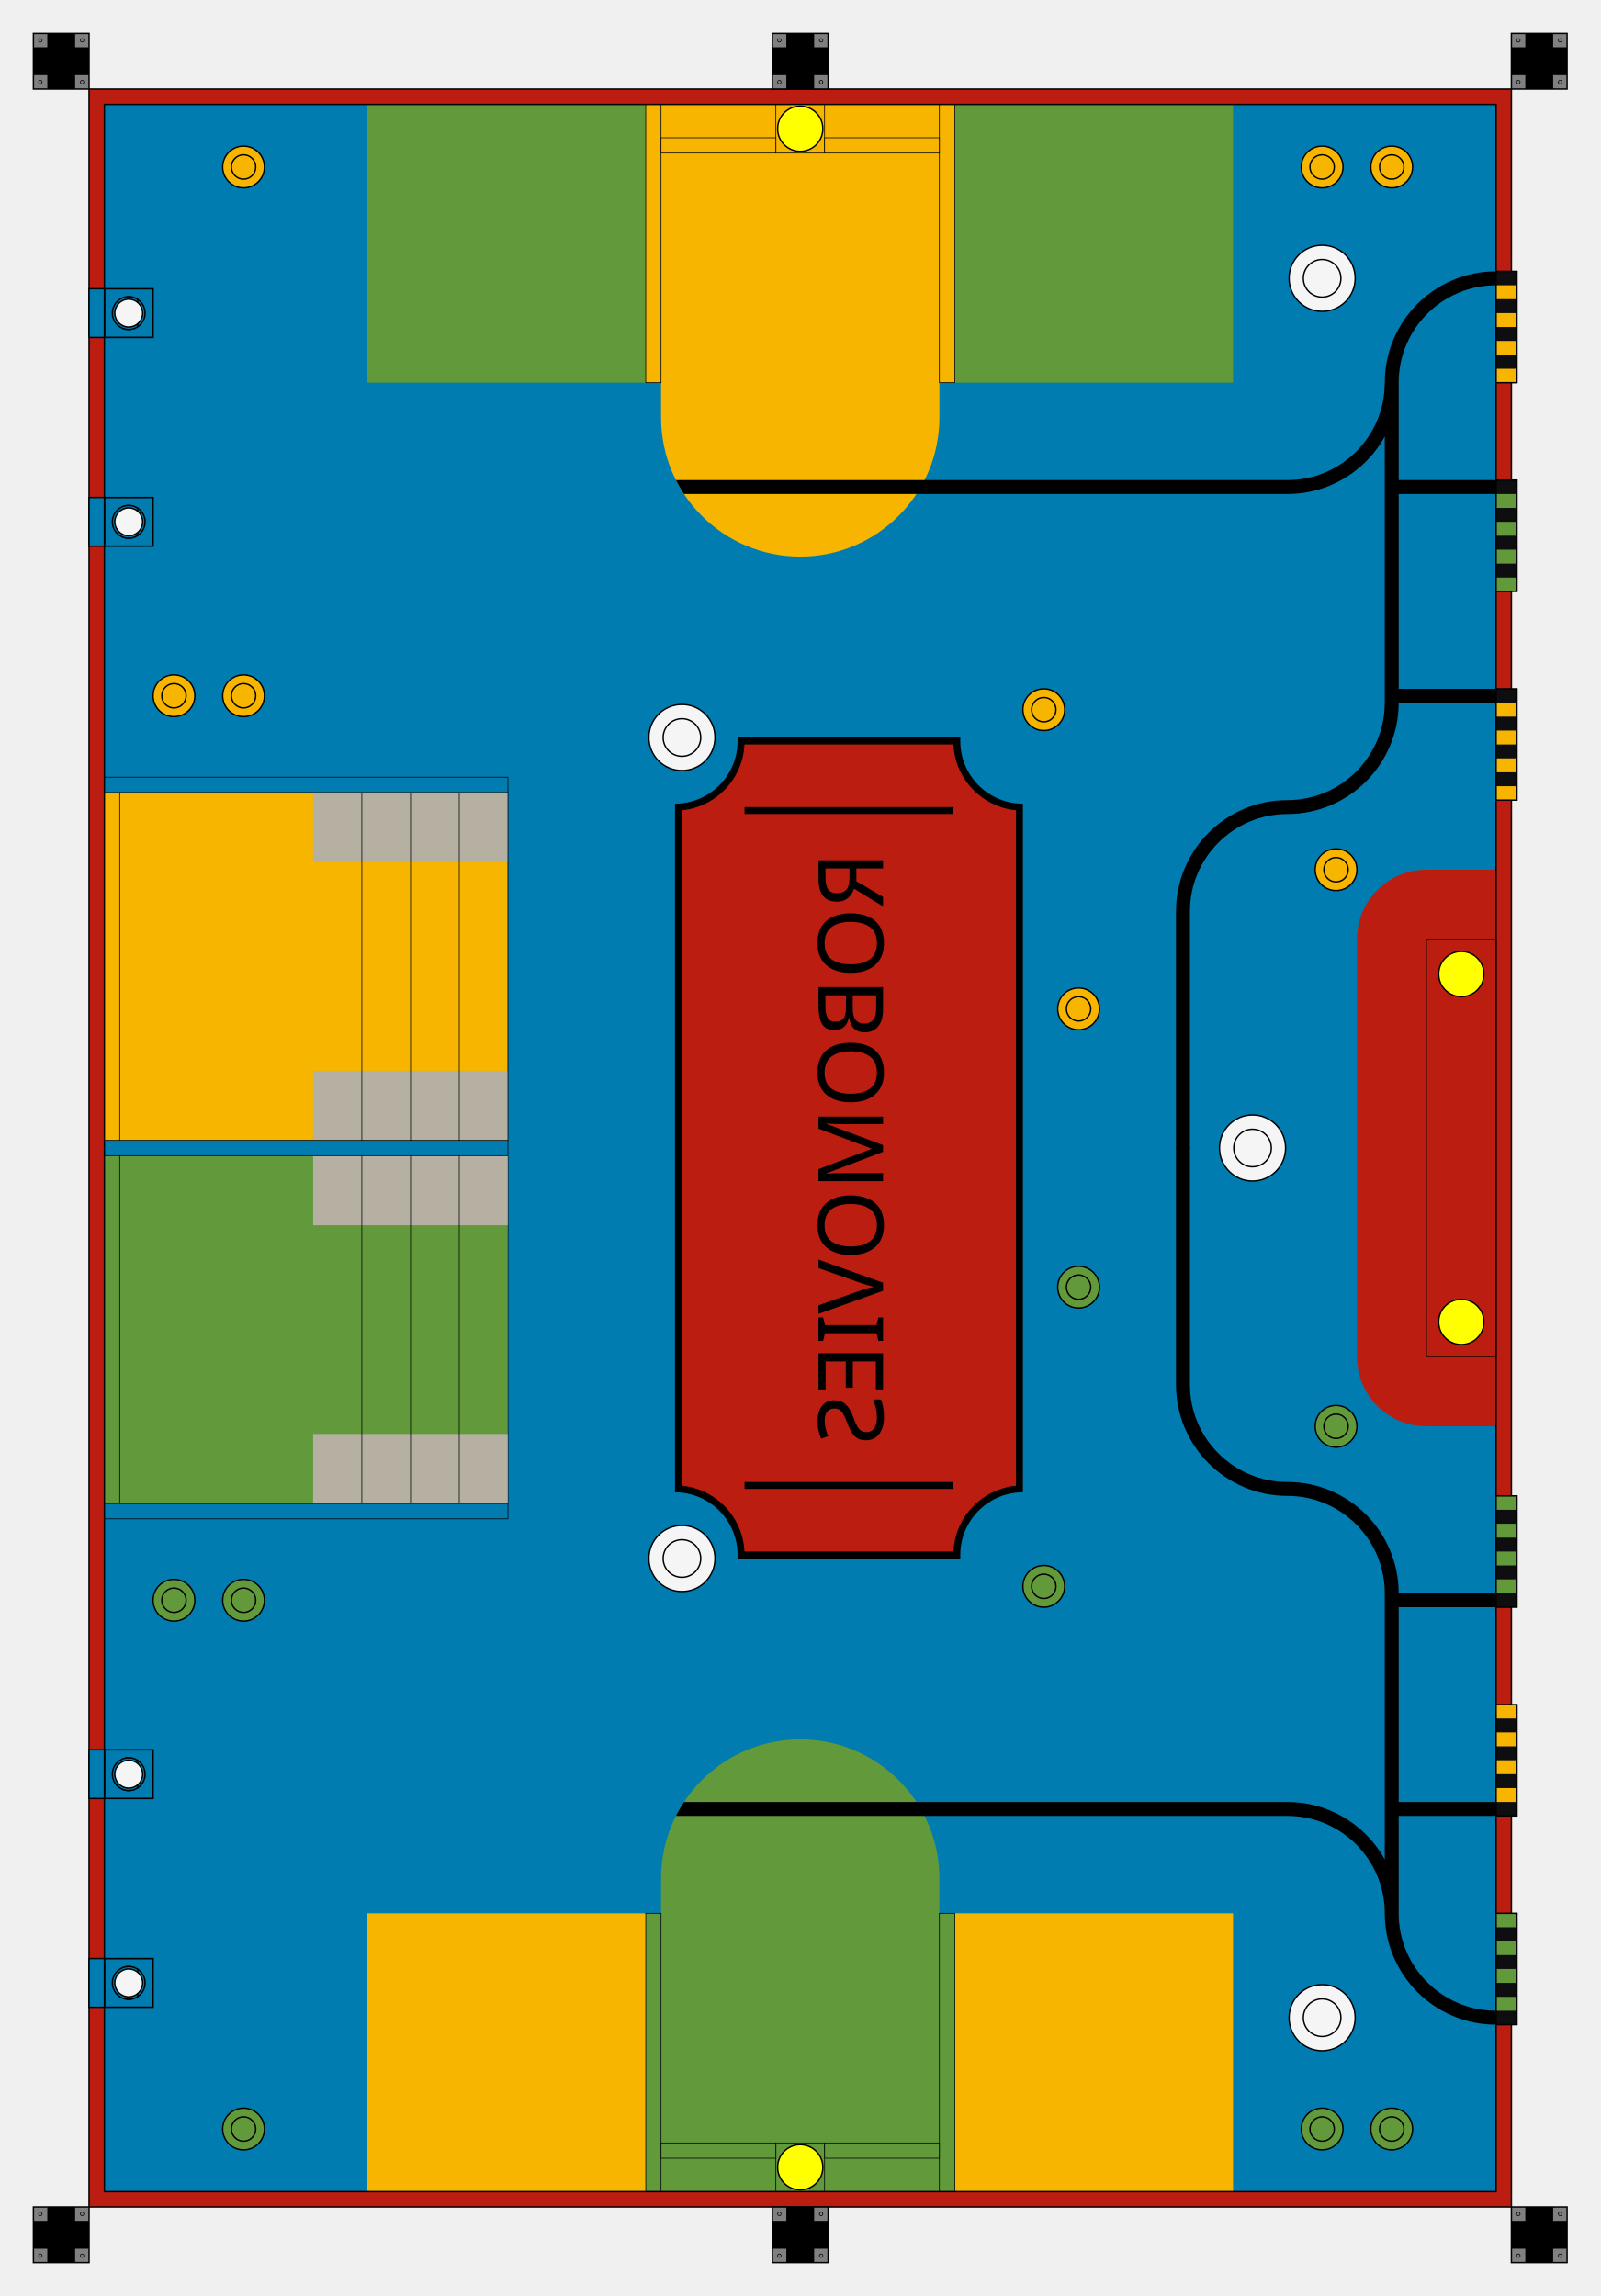
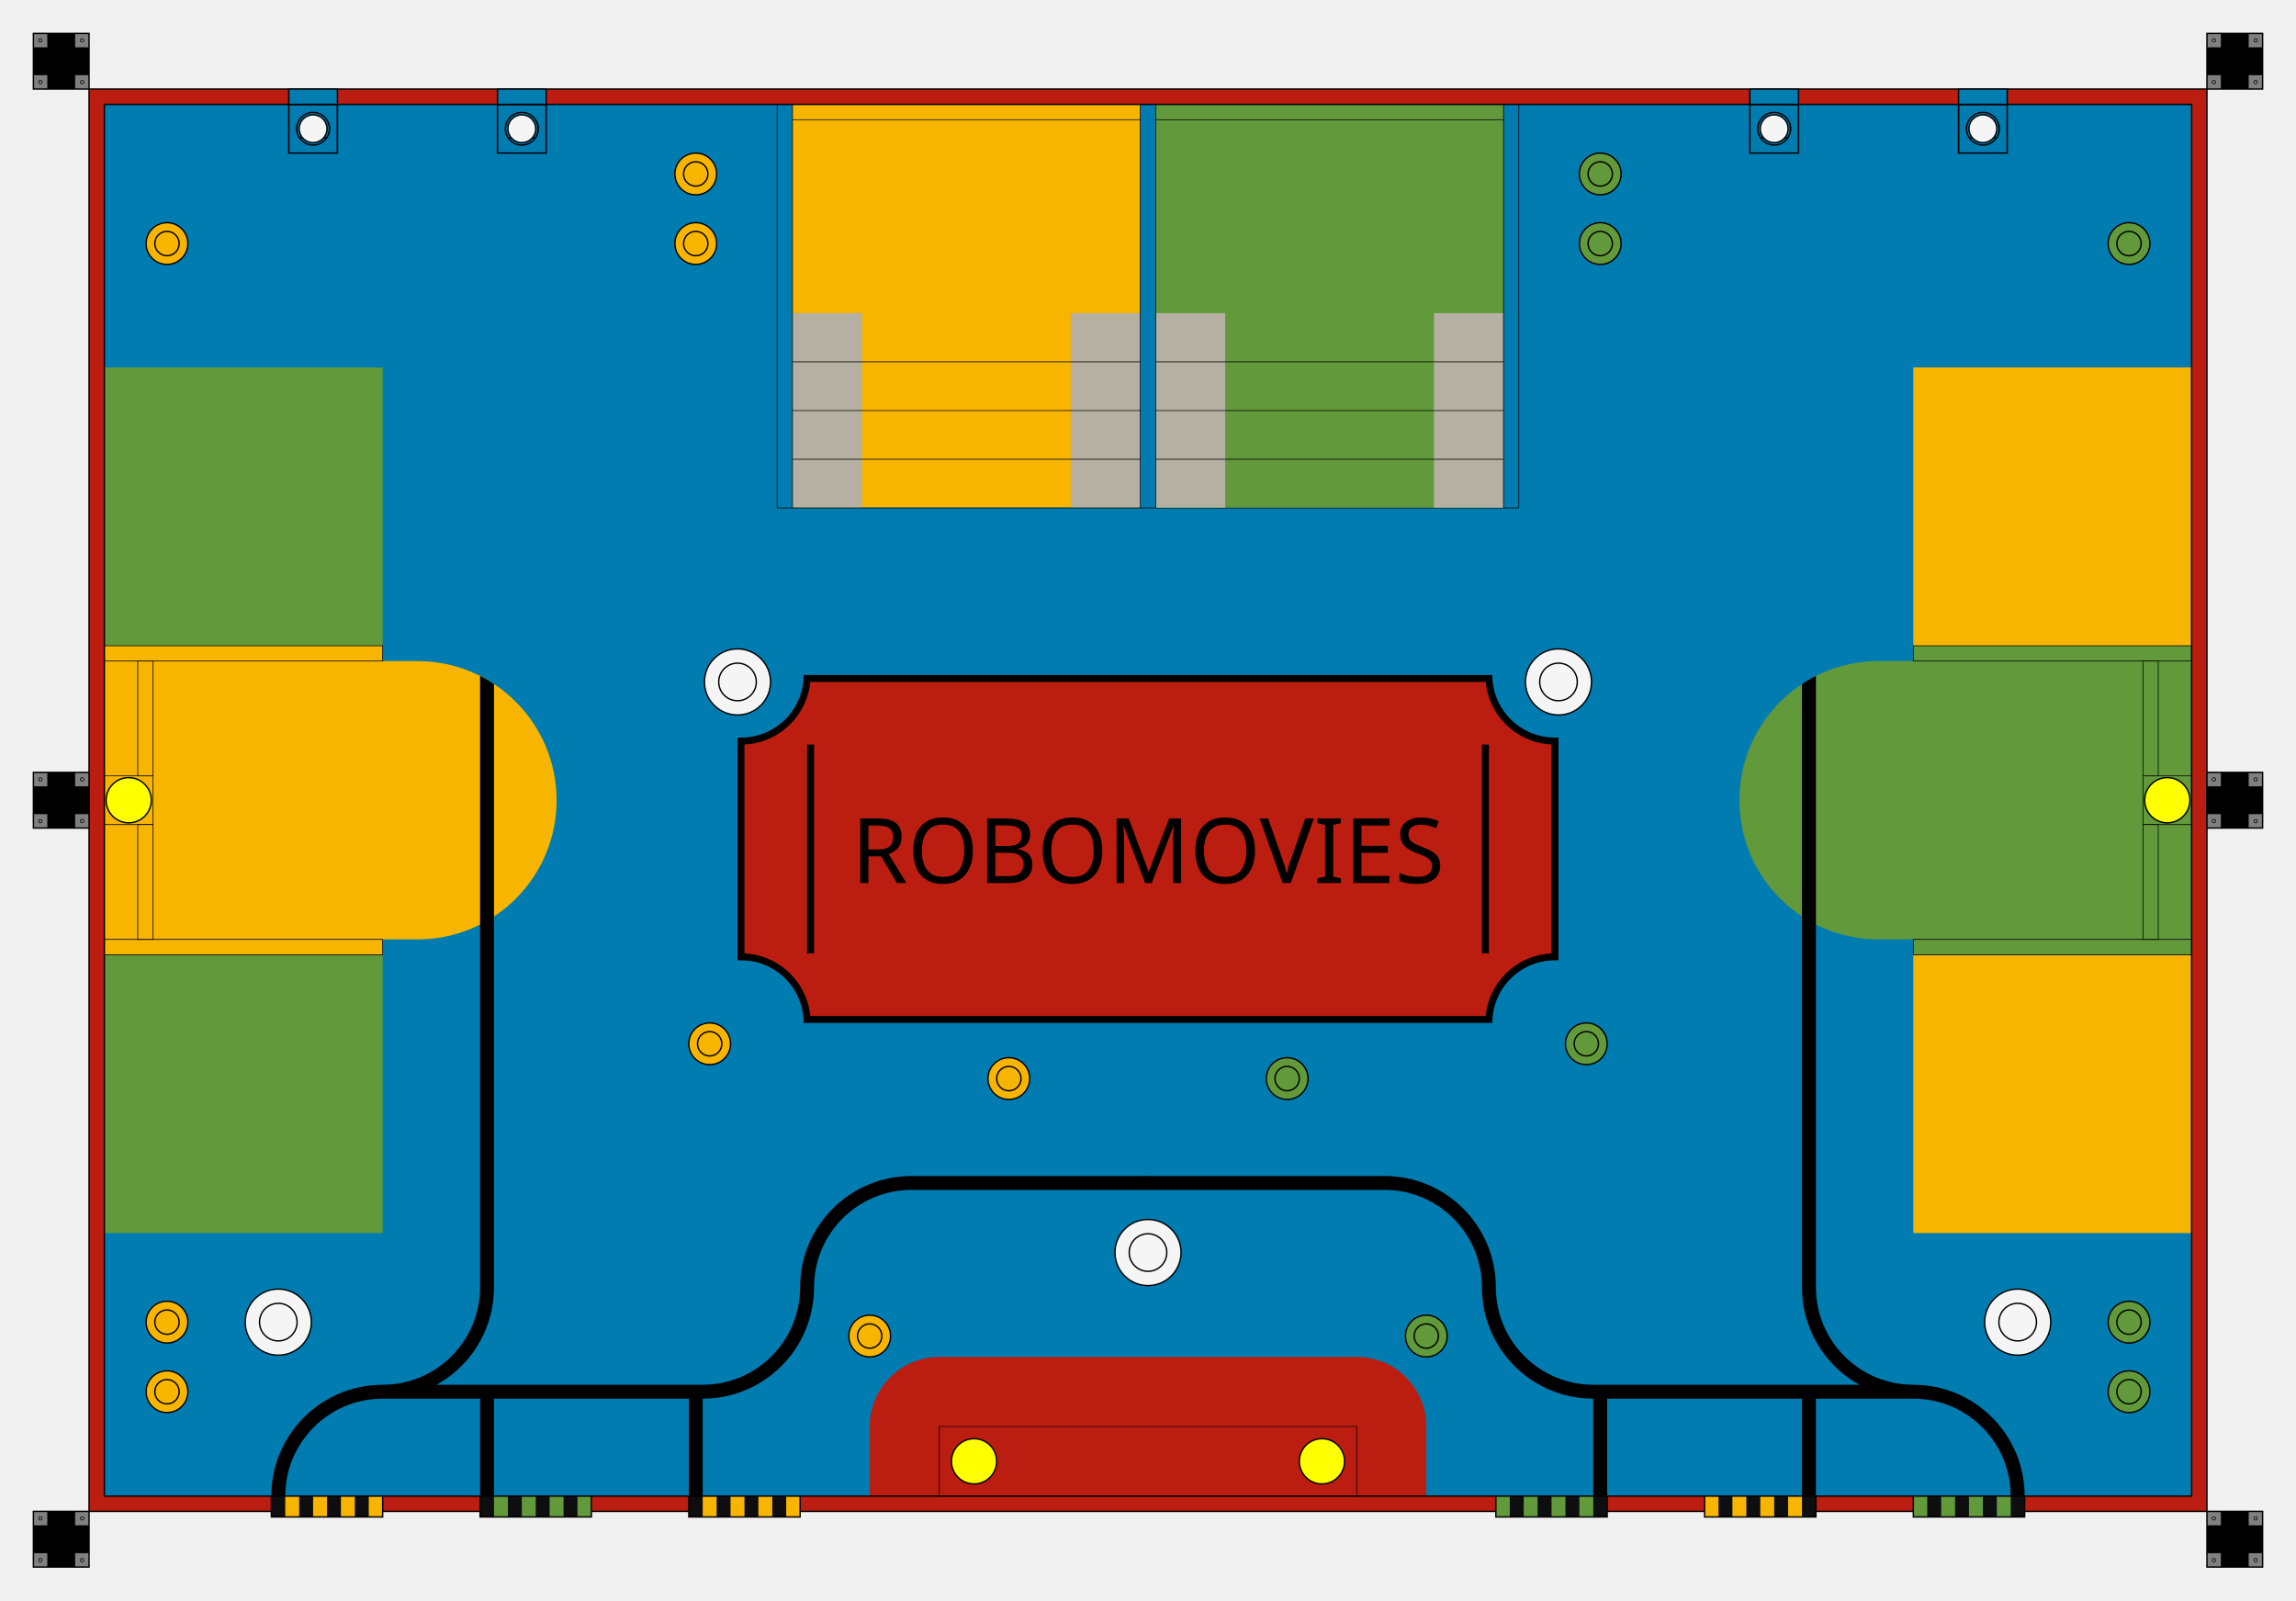
- <svg xmlns="http://www.w3.org/2000/svg" xmlns:xlink="http://www.w3.org/1999/xlink" version="1.1" width="2300" height="3300" viewBox="-1150 -1650 2300 3300">
-   <defs>
+ <svg xmlns="http://www.w3.org/2000/svg" xmlns:xlink="http://www.w3.org/1999/xlink" version="1.1" width="3300" height="2300" viewBox="-1650 -1150 3300 2300" id="drawing">
+   <defs id="defs">
+     <style type="text/css">
+ 
+ 			.table-marker {
+ 				stroke: #888;
+ 				stroke-width: 2;
+ 				z-index: -10;
+ 			}
+ 
+ 			.reflector {
+ 				stroke: black;
+ 				stroke-width: 5;
+ 			}
+ 
+ 		</style>
    <circle id="light-hole" r="17.5" stroke="black" stroke-width="1" fill-opacity="0" />
    <clipPath id="clip-half-line">
      <path d="     M-200,-1050     A200,200 0 0 0 0,-850     L0,0     L1000,10     L1000,-1500     Z     " />
    </clipPath>
    <path id="half-line" stroke="black" stroke-width="20" fill-opacity="0" clip-path="url(#clip-half-line)" d="    M1000,-1250    A150,150 0 0 0 850,-1100    A150,150 0 0 1 700,-950    L-180,-950    M850,-1100    L850,-640    A150,150 0 0 1 700,-490    A150,150 0 0 0 550,-340    L550,1    M850,-950    L1000,-950    M850,-650    L1000,-650    " />
    <g id="start-area">
      <path d="     M-200,-1500     L-200,-1050     A200,200 0 0 0 200,-1050     L200,-1500     Z     " />
      <g stroke="black" stroke-width="1">
        <rect x="-222" y="-1500" width="22" height="400" />
        <rect x="200" y="-1500" width="22" height="400" />
        <rect x="-35" y="-1500" width="70" height="70" />
        <use x="0" y="-1465" xlink:href="#light-hole" />
        <rect x="-200" y="-1452" width="165" height="22" />
        <rect x="35" y="-1452" width="165" height="22" />
      </g>
    </g>
    <g id="cinemas">
      <rect y="-1500" x="-622" height="400" width="400" />
      <rect y="-1500" x="222" height="400" width="400" />
    </g>
    <g id="stair">
      <rect x="-1000" y="-511" width="579.5" height="500" />
      <rect x="-700" y="-511" width="279.5" height="100" fill="#b5b0a1" />
      <rect x="-700" y="-111" width="279.5" height="100" fill="#b5b0a1" />
      <path stroke="black" stroke-width="1" fill-opacity="0" d="     M-978,-11     L-978,-511     M-630,-11     L-630,-511     M-560,-11     L-560,-511     M-490,-11     L-490,-511      M-1000,-11     L-420,-11     M-1000,-511     L-420,-511     M-1000,-533     L-420,-533      M-420,0     L-420,533    " />
    </g>
    <g id="beacon">
      <rect x="-40" y="-40" width="80" height="80" fill="black" />
      <rect x="-40" y="-40" width="20" height="20" fill="gray" />
      <rect x="20" y="-40" width="20" height="20" fill="gray" />
      <rect x="20" y="20" width="20" height="20" fill="gray" />
      <rect x="-40" y="20" width="20" height="20" fill="gray" />
      <circle cx="-30" cy="-30" r="2.5" stroke="black" stroke-width="1" fill-opacity="0" />
      <circle cx="30" cy="-30" r="2.5" stroke="black" stroke-width="1" fill-opacity="0" />
      <circle cx="-30" cy="30" r="2.5" stroke="black" stroke-width="1" fill-opacity="0" />
      <circle cx="30" cy="30" r="2.5" stroke="black" stroke-width="1" fill-opacity="0" />
      <rect x="-40" y="-40" width="80" height="80" stroke="black" stroke-width="2" fill-opacity="0" />
    </g>
    <g id="clapperboard">
      <rect x="0" y="-160" width="30" height="160" />
      <rect x="0" y="-160" width="30" height="20" fill="#0e0e10" />
      <rect x="0" y="-120" width="30" height="20" fill="#0e0e10" />
      <rect x="0" y="-80" width="30" height="20" fill="#0e0e10" />
      <rect x="0" y="-40" width="30" height="20" fill="#0e0e10" />
      <rect x="0" y="-160" width="30" height="160" stroke="black" stroke-width="2" fill-opacity="0" />
    </g>
    <g id="popcorn-machine" fill="#007cb0" stroke="black" stroke-width="2">
      <mask id="mask-pop">
        <rect x="0" y="-35" width="70" height="70" fill="white" />
        <circle cx="35" cy="0" r="23.5" fill="black" />
      </mask>
      <rect x="0" y="-24" width="48" height="48" />
      <circle cx="35" cy="0" r="10" stroke-width="1" />
      <rect x="0" y="-35" width="70" height="70" mask="url(#mask-pop)" />
      <rect x="0" y="-35" width="70" height="70" fill-opacity="0" />
      <circle cx="35" cy="0" r="23.5" fill-opacity="0" />
      <rect x="-22" y="-35" width="22" height="70" />
    </g>
    <g id="stand" stroke="black" stroke-width="2">
      <circle r="30" />
      <circle r="17.5" />
    </g>
    <g id="cup" stroke="black" stroke-width="2" fill="whitesmoke">
      <circle r="47.5" />
      <circle r="27" />
    </g>
    <circle id="light" r="32.5" stroke="black" stroke-width="2" fill="yellow" />
    <circle id="popcorn" r="20" stroke="black" stroke-width="2" fill="whitesmoke" />
+     <circle id="reflector" class="reflector" r="30" />
+     <marker id="marker-vector-arrow" orient="auto" fill="none" viewBox="-10 -7 20 14" markerWidth="20" markerHeight="14">
+       <path d="M -10,-7 L 0,0 L -10,7" />
+     </marker>
  </defs>
-   <rect x="-1022" y="-1522" width="2044" height="3044" fill="#bb1e10" />
-   <rect x="-1000" y="-1500" width="2000" height="3000" fill="#007cb0" />
-   <g id="decal" stroke="black" stroke-width="10" transform="translate(70,0)">
-     <path fill="#bb1e10" d="    M-155,-585    A95,95 0 0 1 -245,-490    L-245,490    A95,95 0 0 1 -155,585    L155,585    A95,95 0 0 1 245,490    L245,-490    A95,95 0 0 1 155,-585    Z     M-150,-485    L150,-485    M-150,485    L150,485   " />
-     <text x="0" y="49" transform="rotate(90) scale(1,-1)" font-family="Futura" font-size="130" text-anchor="middle" stroke-width="0">ROBOMOVIES</text>
-   </g>
-   <g id="stairs">
-     <use xlink:href="#stair" fill="#f7b500" />
-     <use xlink:href="#stair" fill="#61993b" transform="scale(1,-1)" />
-   </g>
-   <g id="cinemas-green">
-     <use xlink:href="#cinemas" fill="#61993b" />
-   </g>
-   <g id="cinemas-yellow">
-     <use xlink:href="#cinemas" fill="#f7b500" transform="scale(1,-1)" />
-   </g>
-   <g id="start-area-yellow" fill="#f7b500">
-     <use xlink:href="#start-area" />
-   </g>
-   <g id="start-area-green" fill="#61993b">
-     <use xlink:href="#start-area" transform="scale(1,-1)" />
-   </g>
-   <g id="building-area" fill="#bb1e10">
-     <path d="    M1000,-400    L900,-400    A100,100 0 0 0 800,-300    L800,300    A100,100 0 0 0 900,400    L1000,400    Z" />
-     <g stroke="black" stroke-width="1">
-       <rect x="900" y="-300" width="100" height="600" />
-       <use x="950" y="-250" xlink:href="#light-hole" />
-       <use x="950" y="250" xlink:href="#light-hole" />
+   <g transform="rotate(90) scale(1,-1)">
+     <rect x="-1022" y="-1522" width="2044" height="3044" fill="#bb1e10" />
+     <rect x="-1000" y="-1500" width="2000" height="3000" fill="#007cb0" />
+     <g id="decal" stroke="black" stroke-width="10" transform="translate(70,0)">
+       <path fill="#bb1e10" d="    M-155,-585    A95,95 0 0 1 -245,-490    L-245,490    A95,95 0 0 1 -155,585    L155,585    A95,95 0 0 1 245,490    L245,-490    A95,95 0 0 1 155,-585    Z     M-150,-485    L150,-485    M-150,485    L150,485   " />
+       <text x="0" y="49" transform="rotate(90) scale(1,-1)" font-family="Futura" font-size="130" text-anchor="middle" stroke-width="0">ROBOMOVIES</text>
+     </g>
+     <g id="stairs">
+       <use xlink:href="#stair" fill="#f7b500" />
+       <use xlink:href="#stair" fill="#61993b" transform="scale(1,-1)" />
+     </g>
+     <g id="cinemas-green">
+       <use xlink:href="#cinemas" fill="#61993b" />
+     </g>
+     <g id="cinemas-yellow">
+       <use xlink:href="#cinemas" fill="#f7b500" transform="scale(1,-1)" />
+     </g>
+     <g id="start-area-yellow" fill="#f7b500">
+       <use xlink:href="#start-area" />
+     </g>
+     <g id="start-area-green" fill="#61993b">
+       <use xlink:href="#start-area" transform="scale(1,-1)" />
+     </g>
+     <g id="building-area" fill="#bb1e10">
+       <path d="    M1000,-400    L900,-400    A100,100 0 0 0 800,-300    L800,300    A100,100 0 0 0 900,400    L1000,400    Z" />
+       <g stroke="black" stroke-width="1">
+         <rect x="900" y="-300" width="100" height="600" />
+         <use x="950" y="-250" xlink:href="#light-hole" />
+         <use x="950" y="250" xlink:href="#light-hole" />
+       </g>
+     </g>
+     <g id="line">
+       <use xlink:href="#half-line" />
+       <use xlink:href="#half-line" transform="scale(1,-1)" />
+     </g>
+     <g fill-opacity="0" stroke="black" stroke-width="2">
+       <rect x="-1022" y="-1522" width="2044" height="3044" />
+       <rect x="-1000" y="-1500" width="2000" height="3000" />
+     </g>
+     <g id="beacons">
+       <use x="-1062" y="-1562" id="beacon-Y1" xlink:href="#beacon" />
+       <use x="0" y="-1562" id="beacon-Y2" xlink:href="#beacon" />
+       <use x="1062" y="-1562" id="beacon-Y3" xlink:href="#beacon" />
+       <use x="-1062" y="1562" id="beacon-G1" xlink:href="#beacon" />
+       <use x="0" y="1562" id="beacon-G2" xlink:href="#beacon" />
+       <use x="1062" y="1562" id="beacon-G3" xlink:href="#beacon" />
+     </g>
+     <g id="stands">
+       <g fill="#f7b500">
+         <use x="-900" y="-650" id="stand-Y1" xlink:href="#stand" />
+         <use x="-800" y="-1410" id="stand-Y2" xlink:href="#stand" />
+         <use x="-800" y="-650" id="stand-Y3" xlink:href="#stand" />
+         <use x="350" y="-630" id="stand-Y4" xlink:href="#stand" />
+         <use x="400" y="-200" id="stand-Y5" xlink:href="#stand" />
+         <use x="750" y="-1410" id="stand-Y6" xlink:href="#stand" />
+         <use x="770" y="-400" id="stand-Y7" xlink:href="#stand" />
+         <use x="850" y="-1410" id="stand-Y8" xlink:href="#stand" />
+       </g>
+       <g fill="#61993b">
+         <use x="-900" y="650" id="stand-G1" xlink:href="#stand" />
+         <use x="-800" y="1410" id="stand-G2" xlink:href="#stand" />
+         <use x="-800" y="650" id="stand-G3" xlink:href="#stand" />
+         <use x="350" y="630" id="stand-G4" xlink:href="#stand" />
+         <use x="400" y="200" id="stand-G5" xlink:href="#stand" />
+         <use x="750" y="1410" id="stand-G6" xlink:href="#stand" />
+         <use x="770" y="400" id="stand-G7" xlink:href="#stand" />
+         <use x="850" y="1410" id="stand-G8" xlink:href="#stand" />
+       </g>
+     </g>
+     <g id="cups">
+       <use x="750" y="-1250" id="cup-1" xlink:href="#cup" />
+       <use x="-170" y="-590" id="cup-2" xlink:href="#cup" />
+       <use x="650" y="0" id="cup-3" xlink:href="#cup" />
+       <use x="-170" y="590" id="cup-4" xlink:href="#cup" />
+       <use x="750" y="1250" id="cup-5" xlink:href="#cup" />
+     </g>
+     <g id="lights">
+       <use x="0" y="-1465" id="light-1" xlink:href="#light" />
+       <use x="950" y="-250" id="light-2" xlink:href="#light" />
+       <use x="950" y="250" id="light-3" xlink:href="#light" />
+       <use x="0" y="1465" id="light-4" xlink:href="#light" />
+     </g>
+     <g id="clapperboards">
+       <use x="1000" y="-1100" id="clapper-Y1" xlink:href="#clapperboard" fill="#f7b500" />
+       <use x="1000" y="-500" id="clapper-Y2" xlink:href="#clapperboard" fill="#f7b500" />
+       <use x="1000" y="-800" id="clapper-Y3" xlink:href="#clapperboard" fill="#f7b500" transform="scale(1,-1)" />
+       <use x="1000" y="-1100" id="clapper-G1" xlink:href="#clapperboard" fill="#61993b" transform="scale(1,-1)" />
+       <use x="1000" y="-500" id="clapper-G2" xlink:href="#clapperboard" fill="#61993b" transform="scale(1,-1)" />
+       <use x="1000" y="-800" id="clapper-G3" xlink:href="#clapperboard" fill="#61993b" />
+     </g>
+     <g id="popcorn-machines">
+       <use x="-1000" y="-1200" id="popcorn-machine-1" xlink:href="#popcorn-machine" />
+       <use x="-1000" y="-900" id="popcorn-machine-2" xlink:href="#popcorn-machine" />
+       <use x="-1000" y="900" id="popcorn-machine-3" xlink:href="#popcorn-machine" />
+       <use x="-1000" y="1200" id="popcorn-machine-4" xlink:href="#popcorn-machine" />
+     </g>
+     <g id="popcorns">
+       <use x="-965" y="-1200" id="popcorn-1" xlink:href="#popcorn" />
+       <use x="-965" y="-900" id="popcorn-2" xlink:href="#popcorn" />
+       <use x="-965" y="900" id="popcorn-3" xlink:href="#popcorn" />
+       <use x="-965" y="1200" id="popcorn-4" xlink:href="#popcorn" />
    </g>
  </g>
-   <g id="line">
-     <use xlink:href="#half-line" />
-     <use xlink:href="#half-line" transform="scale(1,-1)" />
-   </g>
-   <g fill-opacity="0" stroke="black" stroke-width="2">
-     <rect x="-1022" y="-1522" width="2044" height="3044" />
-     <rect x="-1000" y="-1500" width="2000" height="3000" />
-   </g>
-   <g id="beacons">
-     <use x="-1062" y="-1562" id="beacon-Y1" xlink:href="#beacon" />
-     <use x="0" y="-1562" id="beacon-Y2" xlink:href="#beacon" />
-     <use x="1062" y="-1562" id="beacon-Y3" xlink:href="#beacon" />
-     <use x="-1062" y="1562" id="beacon-G1" xlink:href="#beacon" />
-     <use x="0" y="1562" id="beacon-G2" xlink:href="#beacon" />
-     <use x="1062" y="1562" id="beacon-G3" xlink:href="#beacon" />
-   </g>
-   <g id="stands">
-     <g fill="#f7b500">
-       <use x="-900" y="-650" id="stand-Y1" xlink:href="#stand" />
-       <use x="-800" y="-1410" id="stand-Y2" xlink:href="#stand" />
-       <use x="-800" y="-650" id="stand-Y3" xlink:href="#stand" />
-       <use x="350" y="-630" id="stand-Y4" xlink:href="#stand" />
-       <use x="400" y="-200" id="stand-Y5" xlink:href="#stand" />
-       <use x="750" y="-1410" id="stand-Y6" xlink:href="#stand" />
-       <use x="770" y="-400" id="stand-Y7" xlink:href="#stand" />
-       <use x="850" y="-1410" id="stand-Y8" xlink:href="#stand" />
-     </g>
-     <g fill="#61993b">
-       <use x="-900" y="650" id="stand-G1" xlink:href="#stand" />
-       <use x="-800" y="1410" id="stand-G2" xlink:href="#stand" />
-       <use x="-800" y="650" id="stand-G3" xlink:href="#stand" />
-       <use x="350" y="630" id="stand-G4" xlink:href="#stand" />
-       <use x="400" y="200" id="stand-G5" xlink:href="#stand" />
-       <use x="750" y="1410" id="stand-G6" xlink:href="#stand" />
-       <use x="770" y="400" id="stand-G7" xlink:href="#stand" />
-       <use x="850" y="1410" id="stand-G8" xlink:href="#stand" />
-     </g>
-   </g>
-   <g id="cups">
-     <use x="750" y="-1250" id="cup-1" xlink:href="#cup" />
-     <use x="-170" y="-590" id="cup-2" xlink:href="#cup" />
-     <use x="650" y="0" id="cup-3" xlink:href="#cup" />
-     <use x="-170" y="590" id="cup-4" xlink:href="#cup" />
-     <use x="750" y="1250" id="cup-5" xlink:href="#cup" />
-   </g>
-   <g id="lights">
-     <use x="0" y="-1465" id="light-1" xlink:href="#light" />
-     <use x="950" y="-250" id="light-2" xlink:href="#light" />
-     <use x="950" y="250" id="light-3" xlink:href="#light" />
-     <use x="0" y="1465" id="light-4" xlink:href="#light" />
-   </g>
-   <g id="clapperboards">
-     <use x="1000" y="-1100" id="clapper-Y1" xlink:href="#clapperboard" fill="#f7b500" />
-     <use x="1000" y="-500" id="clapper-Y2" xlink:href="#clapperboard" fill="#f7b500" />
-     <use x="1000" y="-800" id="clapper-Y3" xlink:href="#clapperboard" fill="#f7b500" transform="scale(1,-1)" />
-     <use x="1000" y="-1100" id="clapper-G1" xlink:href="#clapperboard" fill="#61993b" transform="scale(1,-1)" />
-     <use x="1000" y="-500" id="clapper-G2" xlink:href="#clapperboard" fill="#61993b" transform="scale(1,-1)" />
-     <use x="1000" y="-800" id="clapper-G3" xlink:href="#clapperboard" fill="#61993b" />
-   </g>
-   <g id="popcorn-machines">
-     <use x="-1000" y="-1200" id="popcorn-machine-1" xlink:href="#popcorn-machine" />
-     <use x="-1000" y="-900" id="popcorn-machine-2" xlink:href="#popcorn-machine" />
-     <use x="-1000" y="900" id="popcorn-machine-3" xlink:href="#popcorn-machine" />
-     <use x="-1000" y="1200" id="popcorn-machine-4" xlink:href="#popcorn-machine" />
-   </g>
-   <g id="popcorns">
-     <use x="-965" y="-1200" id="popcorn-1" xlink:href="#popcorn" />
-     <use x="-965" y="-900" id="popcorn-2" xlink:href="#popcorn" />
-     <use x="-965" y="900" id="popcorn-3" xlink:href="#popcorn" />
-     <use x="-965" y="1200" id="popcorn-4" xlink:href="#popcorn" />
-   </g>
</svg>
